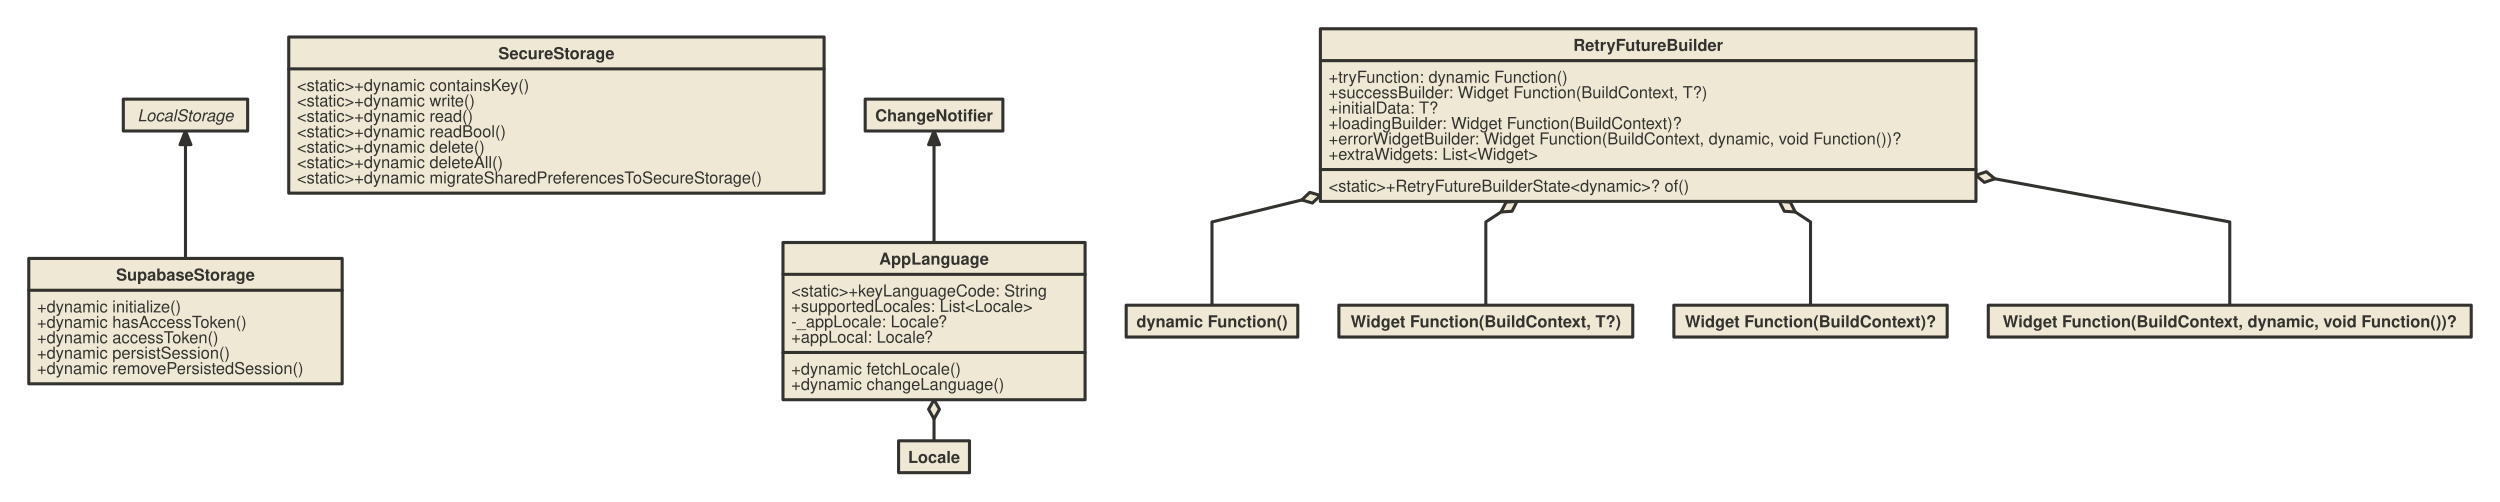
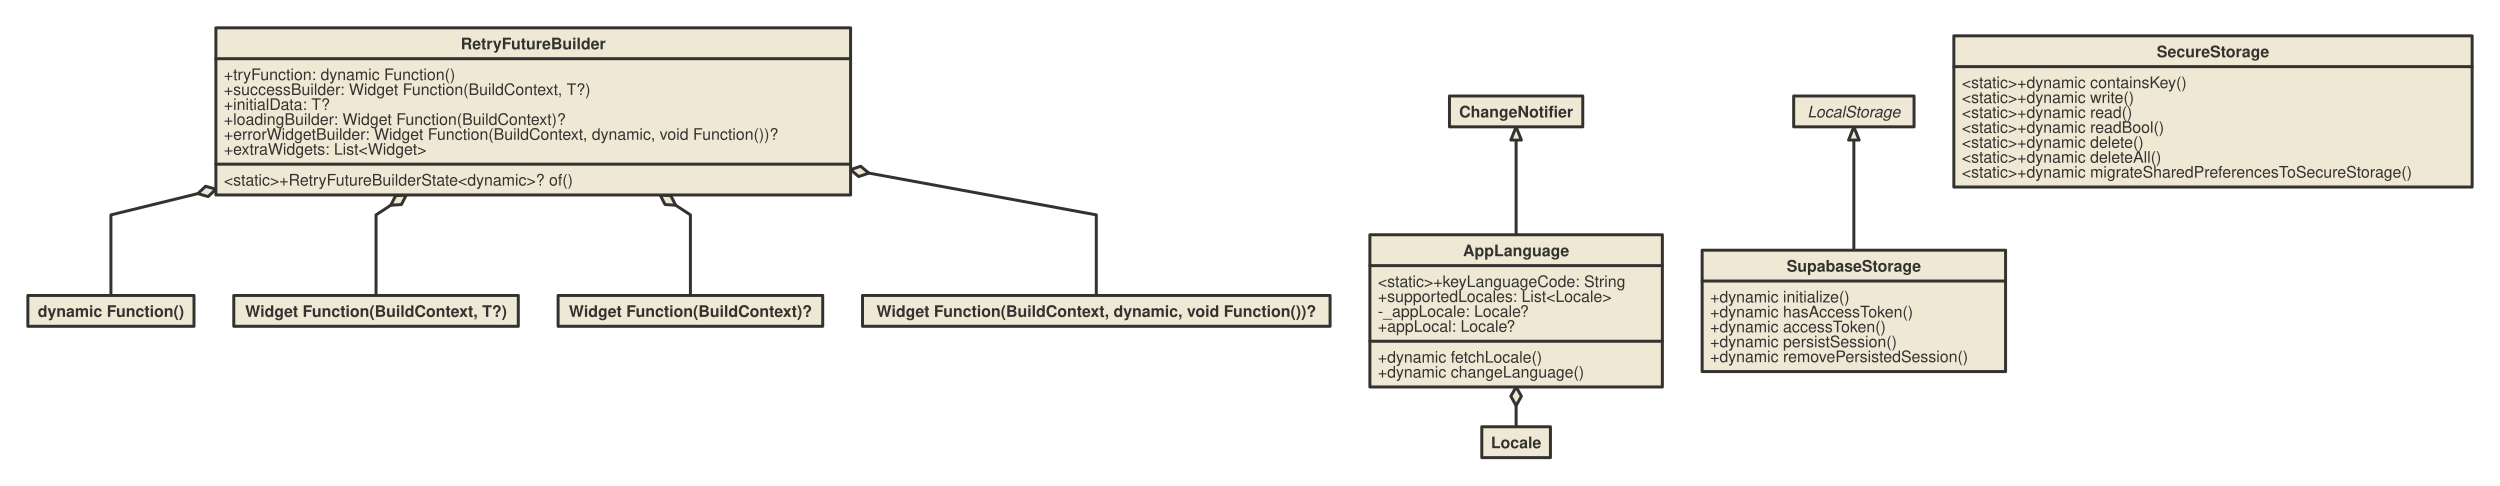
- <svg xmlns="http://www.w3.org/2000/svg" version="1.1" baseProfile="full" width="2433.0" height="488.0" viewbox="0 0 2433 488">
-   <g stroke-width="1.0" text-align="left" font="12pt Helvetica, Arial, sans-serif" font-size="12pt" font-family="Helvetica" font-weight="bold" font-style="normal">
+ <svg xmlns="http://www.w3.org/2000/svg" version="1.1" baseProfile="full" width="2513.0" height="488.0" viewbox="0 0 2513 488">
+   <g stroke-width="1.0" text-align="left" font="12pt Helvetica, Arial, sans-serif" font-size="12pt" font-family="Helvetica" font-weight="normal" font-style="normal">
    <g font-family="Helvetica" font-size="12pt" font-weight="bold" font-style="normal" stroke-width="3.0" stroke-linejoin="round" stroke-linecap="round" stroke="#33322E">
      <g stroke="transparent" fill="transparent">
-         <rect x="0.0" y="0.0" height="488.0" width="2433.0" stroke="none" />
+         <rect x="0.0" y="0.0" height="488.0" width="2513.0" stroke="none" />
      </g>
      <g transform="translate(8, 8)" fill="#33322E">
-         <g transform="translate(20, 20)" fill="#33322E" font-family="Helvetica" font-size="12pt" font-weight="normal" font-style="normal">
-           <path d="M152.5 112.8 L152.5 188 L152.5 223.5 L152.5 223.5 " fill="none" />
-           <path d="M157.8 112.8 L152.5 112.8 L147.2 112.8 L152.5 99.5 Z" />
-           <path d="M881.0 379.7 L881 381 L881 401 L881.0 401.0 " fill="none" />
-           <g fill="#eee8d5">
-             <path d="M886.3 370.3 L881.0 379.7 L875.7 370.3 L881.0 361.0 Z" />
-           </g>
-           <path d="M881.0 112.8 L881 188 L881 208 L881.0 208.0 " fill="none" />
-           <path d="M886.3 112.8 L881.0 112.8 L875.7 112.8 L881.0 99.5 Z" />
-           <path d="M1238.9 166.6 L1151.5 188 L1151.5 269 L1151.5 269.0 " fill="none" />
-           <g fill="#eee8d5">
-             <path d="M1249.2 169.6 L1238.9 166.6 L1246.7 159.2 L1257.0 162.2 Z" />
-           </g>
-           <path d="M1432.8 178.3 L1418 188 L1418 269 L1418.0 269.0 " fill="none" />
-           <g fill="#eee8d5">
-             <path d="M1443.5 177.6 L1432.8 178.3 L1437.7 168.7 L1448.4 168.0 Z" />
-           </g>
-           <path d="M1719.2 178.3 L1734 188 L1734 269 L1734.0 269.0 " fill="none" />
-           <g fill="#eee8d5">
-             <path d="M1714.3 168.7 L1719.2 178.3 L1708.5 177.6 L1703.6 168.0 Z" />
-           </g>
-           <path d="M1913.4 146.0 L2142 188 L2142 269 L2142.0 269.0 " fill="none" />
-           <g fill="#eee8d5">
-             <path d="M1905.1 139.1 L1913.4 146.0 L1903.2 149.5 L1895.0 142.6 Z" />
+         <g transform="translate(20, 20)" fill="#eee8d5" font-family="Helvetica" font-size="12pt" font-weight="normal" font-style="normal">
+           <path d="M170.9 166.6 L83.5 188 L83.5 269 L83.5 269.0 " fill="none" />
+           <g fill="#eee8d5">
+             <path d="M181.2 169.6 L170.9 166.6 L178.7 159.2 L189.0 162.2 Z" />
+           </g>
+           <path d="M364.8 178.3 L350 188 L350 269 L350.0 269.0 " fill="none" />
+           <g fill="#eee8d5">
+             <path d="M375.5 177.6 L364.8 178.3 L369.7 168.7 L380.4 168.0 Z" />
+           </g>
+           <path d="M651.2 178.3 L666 188 L666 269 L666.0 269.0 " fill="none" />
+           <g fill="#eee8d5">
+             <path d="M646.3 168.7 L651.2 178.3 L640.5 177.6 L635.6 168.0 Z" />
+           </g>
+           <path d="M845.4 146.0 L1074 188 L1074 269 L1074.0 269.0 " fill="none" />
+           <g fill="#eee8d5">
+             <path d="M837.1 139.1 L845.4 146.0 L835.2 149.5 L827.0 142.6 Z" />
+           </g>
+           <path d="M1496.0 379.7 L1496 381 L1496 401 L1496.0 401.0 " fill="none" />
+           <g fill="#eee8d5">
+             <path d="M1501.3 370.3 L1496.0 379.7 L1490.7 370.3 L1496.0 361.0 Z" />
+           </g>
+           <path d="M1496.0 112.8 L1496 188 L1496 208 L1496.0 208.0 " fill="none" />
+           <path d="M1501.3 112.8 L1496.0 112.8 L1490.7 112.8 L1496.0 99.5 Z" />
+           <path d="M1835.5 112.8 L1835.5 188 L1835.5 223.5 L1835.5 223.5 " fill="none" />
+           <path d="M1840.8 112.8 L1835.5 112.8 L1830.2 112.8 L1835.5 99.5 Z" />
+           <g data-name="RetryFutureBuilder">
+             <g fill="#eee8d5" stroke="#33322E" data-name="RetryFutureBuilder">
+               <rect x="189.0" y="0.0" height="168.0" width="638.0" data-name="RetryFutureBuilder" />
+               <path d="M189.0 31.0 L827.0 31.0" fill="none" data-name="RetryFutureBuilder" />
+               <path d="M189.0 137.0 L827.0 137.0" fill="none" data-name="RetryFutureBuilder" />
+             </g>
+             <g transform="translate(189, 0)" font-family="Helvetica" font-size="12pt" font-weight="bold" font-style="normal" data-name="RetryFutureBuilder">
+               <g transform="translate(8, 8)" fill="#33322E" text-align="center" data-name="RetryFutureBuilder">
+                 <text x="311.0" y="13.5" stroke="none" text-anchor="middle" data-name="RetryFutureBuilder">RetryFutureBuilder</text>
+               </g>
+             </g>
+             <g transform="translate(189, 31)" font-family="Helvetica" font-size="12pt" font-weight="normal" font-style="normal" data-name="RetryFutureBuilder">
+               <g transform="translate(8, 8)" fill="#33322E" text-align="left" data-name="RetryFutureBuilder">
+                 <text x="0.0" y="13.5" stroke="none" data-name="RetryFutureBuilder">+tryFunction: dynamic Function()</text>
+                 <text x="0.0" y="28.5" stroke="none" data-name="RetryFutureBuilder">+successBuilder: Widget Function(BuildContext, T?)</text>
+                 <text x="0.0" y="43.5" stroke="none" data-name="RetryFutureBuilder">+initialData: T?</text>
+                 <text x="0.0" y="58.5" stroke="none" data-name="RetryFutureBuilder">+loadingBuilder: Widget Function(BuildContext)?</text>
+                 <text x="0.0" y="73.5" stroke="none" data-name="RetryFutureBuilder">+errorWidgetBuilder: Widget Function(BuildContext, dynamic, void Function())?</text>
+                 <text x="0.0" y="88.5" stroke="none" data-name="RetryFutureBuilder">+extraWidgets: List&lt;Widget&gt;</text>
+               </g>
+             </g>
+             <g transform="translate(189, 137)" font-family="Helvetica" font-size="12pt" font-weight="normal" font-style="normal" data-name="RetryFutureBuilder">
+               <g transform="translate(8, 8)" fill="#33322E" text-align="left" data-name="RetryFutureBuilder">
+                 <text x="0.0" y="13.5" stroke="none" data-name="RetryFutureBuilder">&lt;static&gt;+RetryFutureBuilderState&lt;dynamic&gt;? of()</text>
+               </g>
+             </g>
+           </g>
+           <g data-name="dynamic Function()">
+             <g fill="#eee8d5" stroke="#33322E" data-name="dynamic Function()">
+               <rect x="0.0" y="269.0" height="31.0" width="167.0" data-name="dynamic Function()" />
+             </g>
+             <g transform="translate(0, 269)" font-family="Helvetica" font-size="12pt" font-weight="bold" font-style="normal" data-name="dynamic Function()">
+               <g transform="translate(8, 8)" fill="#33322E" text-align="center" data-name="dynamic Function()">
+                 <text x="75.5" y="13.5" stroke="none" text-anchor="middle" data-name="dynamic Function()">dynamic Function()</text>
+               </g>
+             </g>
+           </g>
+           <g data-name="Widget Function(BuildContext, T?)">
+             <g fill="#eee8d5" stroke="#33322E" data-name="Widget Function(BuildContext, T?)">
+               <rect x="207.0" y="269.0" height="31.0" width="286.0" data-name="Widget Function(BuildContext, T?)" />
+             </g>
+             <g transform="translate(207, 269)" font-family="Helvetica" font-size="12pt" font-weight="bold" font-style="normal" data-name="Widget Function(BuildContext, T?)">
+               <g transform="translate(8, 8)" fill="#33322E" text-align="center" data-name="Widget Function(BuildContext, T?)">
+                 <text x="135.0" y="13.5" stroke="none" text-anchor="middle" data-name="Widget Function(BuildContext, T?)">Widget Function(BuildContext, T?)</text>
+               </g>
+             </g>
+           </g>
+           <g data-name="Widget Function(BuildContext)?">
+             <g fill="#eee8d5" stroke="#33322E" data-name="Widget Function(BuildContext)?">
+               <rect x="533.0" y="269.0" height="31.0" width="266.0" data-name="Widget Function(BuildContext)?" />
+             </g>
+             <g transform="translate(533, 269)" font-family="Helvetica" font-size="12pt" font-weight="bold" font-style="normal" data-name="Widget Function(BuildContext)?">
+               <g transform="translate(8, 8)" fill="#33322E" text-align="center" data-name="Widget Function(BuildContext)?">
+                 <text x="125.0" y="13.5" stroke="none" text-anchor="middle" data-name="Widget Function(BuildContext)?">Widget Function(BuildContext)?</text>
+               </g>
+             </g>
+           </g>
+           <g data-name="Widget Function(BuildContext, dynamic, void Function())?">
+             <g fill="#eee8d5" stroke="#33322E" data-name="Widget Function(BuildContext, dynamic, void Function())?">
+               <rect x="839.0" y="269.0" height="31.0" width="470.0" data-name="Widget Function(BuildContext, dynamic, void Function())?" />
+             </g>
+             <g transform="translate(839, 269)" font-family="Helvetica" font-size="12pt" font-weight="bold" font-style="normal" data-name="Widget Function(BuildContext, dynamic, void Function())?">
+               <g transform="translate(8, 8)" fill="#33322E" text-align="center" data-name="Widget Function(BuildContext, dynamic, void Function())?">
+                 <text x="227.0" y="13.5" stroke="none" text-anchor="middle" data-name="Widget Function(BuildContext, dynamic, void Function())?">Widget Function(BuildContext, dynamic, void Function())?</text>
+               </g>
+             </g>
+           </g>
+           <g data-name="AppLanguage">
+             <g fill="#eee8d5" stroke="#33322E" data-name="AppLanguage">
+               <rect x="1349.0" y="208.0" height="153.0" width="294.0" data-name="AppLanguage" />
+               <path d="M1349.0 239.0 L1643.0 239.0" fill="none" data-name="AppLanguage" />
+               <path d="M1349.0 315.0 L1643.0 315.0" fill="none" data-name="AppLanguage" />
+             </g>
+             <g transform="translate(1349, 208)" font-family="Helvetica" font-size="12pt" font-weight="bold" font-style="normal" data-name="AppLanguage">
+               <g transform="translate(8, 8)" fill="#33322E" text-align="center" data-name="AppLanguage">
+                 <text x="139.0" y="13.5" stroke="none" text-anchor="middle" data-name="AppLanguage">AppLanguage</text>
+               </g>
+             </g>
+             <g transform="translate(1349, 239)" font-family="Helvetica" font-size="12pt" font-weight="normal" font-style="normal" data-name="AppLanguage">
+               <g transform="translate(8, 8)" fill="#33322E" text-align="left" data-name="AppLanguage">
+                 <text x="0.0" y="13.5" stroke="none" data-name="AppLanguage">&lt;static&gt;+keyLanguageCode: String</text>
+                 <text x="0.0" y="28.5" stroke="none" data-name="AppLanguage">+supportedLocales: List&lt;Locale&gt;</text>
+                 <text x="0.0" y="43.5" stroke="none" data-name="AppLanguage">-_appLocale: Locale?</text>
+                 <text x="0.0" y="58.5" stroke="none" data-name="AppLanguage">+appLocal: Locale?</text>
+               </g>
+             </g>
+             <g transform="translate(1349, 315)" font-family="Helvetica" font-size="12pt" font-weight="normal" font-style="normal" data-name="AppLanguage">
+               <g transform="translate(8, 8)" fill="#33322E" text-align="left" data-name="AppLanguage">
+                 <text x="0.0" y="13.5" stroke="none" data-name="AppLanguage">+dynamic fetchLocale()</text>
+                 <text x="0.0" y="28.5" stroke="none" data-name="AppLanguage">+dynamic changeLanguage()</text>
+               </g>
+             </g>
+           </g>
+           <g data-name="Locale">
+             <g fill="#eee8d5" stroke="#33322E" data-name="Locale">
+               <rect x="1461.5" y="401.0" height="31.0" width="69.0" data-name="Locale" />
+             </g>
+             <g transform="translate(1461.5, 401)" font-family="Helvetica" font-size="12pt" font-weight="bold" font-style="normal" data-name="Locale">
+               <g transform="translate(8, 8)" fill="#33322E" text-align="center" data-name="Locale">
+                 <text x="26.5" y="13.5" stroke="none" text-anchor="middle" data-name="Locale">Locale</text>
+               </g>
+             </g>
+           </g>
+           <g data-name="ChangeNotifier">
+             <g fill="#eee8d5" stroke="#33322E" data-name="ChangeNotifier">
+               <rect x="1429.0" y="68.5" height="31.0" width="134.0" data-name="ChangeNotifier" />
+             </g>
+             <g transform="translate(1429, 68.5)" font-family="Helvetica" font-size="12pt" font-weight="bold" font-style="normal" data-name="ChangeNotifier">
+               <g transform="translate(8, 8)" fill="#33322E" text-align="center" data-name="ChangeNotifier">
+                 <text x="59.0" y="13.5" stroke="none" text-anchor="middle" data-name="ChangeNotifier">ChangeNotifier</text>
+               </g>
+             </g>
          </g>
          <g data-name="SupabaseStorage">
            <g fill="#eee8d5" stroke="#33322E" data-name="SupabaseStorage">
-               <rect x="0.0" y="223.5" height="122.0" width="305.0" data-name="SupabaseStorage" />
-               <path d="M0.0 254.5 L305.0 254.5" fill="none" data-name="SupabaseStorage" />
-             </g>
-             <g transform="translate(0, 223.5)" font-family="Helvetica" font-size="12pt" font-weight="bold" font-style="normal" data-name="SupabaseStorage">
+               <rect x="1683.0" y="223.5" height="122.0" width="305.0" data-name="SupabaseStorage" />
+               <path d="M1683.0 254.5 L1988.0 254.5" fill="none" data-name="SupabaseStorage" />
+             </g>
+             <g transform="translate(1683, 223.5)" font-family="Helvetica" font-size="12pt" font-weight="bold" font-style="normal" data-name="SupabaseStorage">
              <g transform="translate(8, 8)" fill="#33322E" text-align="center" data-name="SupabaseStorage">
                <text x="144.5" y="13.5" stroke="none" text-anchor="middle" data-name="SupabaseStorage">SupabaseStorage</text>
              </g>
            </g>
-             <g transform="translate(0, 254.5)" font-family="Helvetica" font-size="12pt" font-weight="normal" font-style="normal" data-name="SupabaseStorage">
+             <g transform="translate(1683, 254.5)" font-family="Helvetica" font-size="12pt" font-weight="normal" font-style="normal" data-name="SupabaseStorage">
              <g transform="translate(8, 8)" fill="#33322E" text-align="left" data-name="SupabaseStorage">
                <text x="0.0" y="13.5" stroke="none" data-name="SupabaseStorage">+dynamic initialize()</text>
                <text x="0.0" y="28.5" stroke="none" data-name="SupabaseStorage">+dynamic hasAccessToken()</text>
                <text x="0.0" y="43.5" stroke="none" data-name="SupabaseStorage">+dynamic accessToken()</text>
                <text x="0.0" y="58.5" stroke="none" data-name="SupabaseStorage">+dynamic persistSession()</text>
                <text x="0.0" y="73.5" stroke="none" data-name="SupabaseStorage">+dynamic removePersistedSession()</text>
              </g>
            </g>
          </g>
          <g data-name="LocalStorage">
            <g fill="#eee8d5" stroke="#33322E" data-name="LocalStorage">
-               <rect x="92.0" y="68.5" height="31.0" width="121.0" data-name="LocalStorage" />
-             </g>
-             <g transform="translate(92, 68.5)" font-family="Helvetica" font-size="12pt" font-weight="normal" font-style="italic" data-name="LocalStorage">
+               <rect x="1775.0" y="68.5" height="31.0" width="121.0" data-name="LocalStorage" />
+             </g>
+             <g transform="translate(1775, 68.5)" font-family="Helvetica" font-size="12pt" font-weight="normal" font-style="italic" data-name="LocalStorage">
              <g transform="translate(8, 8)" fill="#33322E" text-align="center" data-name="LocalStorage">
                <text x="52.5" y="13.5" stroke="none" text-anchor="middle" data-name="LocalStorage">LocalStorage</text>
              </g>
            </g>
          </g>
          <g data-name="SecureStorage">
            <g fill="#eee8d5" stroke="#33322E" data-name="SecureStorage">
-               <rect x="253.0" y="8.0" height="152.0" width="521.0" data-name="SecureStorage" />
-               <path d="M253.0 39.0 L774.0 39.0" fill="none" data-name="SecureStorage" />
-             </g>
-             <g transform="translate(253, 8)" font-family="Helvetica" font-size="12pt" font-weight="bold" font-style="normal" data-name="SecureStorage">
+               <rect x="1936.0" y="8.0" height="152.0" width="521.0" data-name="SecureStorage" />
+               <path d="M1936.0 39.0 L2457.0 39.0" fill="none" data-name="SecureStorage" />
+             </g>
+             <g transform="translate(1936, 8)" font-family="Helvetica" font-size="12pt" font-weight="bold" font-style="normal" data-name="SecureStorage">
              <g transform="translate(8, 8)" fill="#33322E" text-align="center" data-name="SecureStorage">
                <text x="252.5" y="13.5" stroke="none" text-anchor="middle" data-name="SecureStorage">SecureStorage</text>
              </g>
            </g>
-             <g transform="translate(253, 39)" font-family="Helvetica" font-size="12pt" font-weight="normal" font-style="normal" data-name="SecureStorage">
+             <g transform="translate(1936, 39)" font-family="Helvetica" font-size="12pt" font-weight="normal" font-style="normal" data-name="SecureStorage">
              <g transform="translate(8, 8)" fill="#33322E" text-align="left" data-name="SecureStorage">
                <text x="0.0" y="13.5" stroke="none" data-name="SecureStorage">&lt;static&gt;+dynamic containsKey()</text>
                <text x="0.0" y="28.5" stroke="none" data-name="SecureStorage">&lt;static&gt;+dynamic write()</text>
                <text x="0.0" y="43.5" stroke="none" data-name="SecureStorage">&lt;static&gt;+dynamic read()</text>
                <text x="0.0" y="58.5" stroke="none" data-name="SecureStorage">&lt;static&gt;+dynamic readBool()</text>
                <text x="0.0" y="73.5" stroke="none" data-name="SecureStorage">&lt;static&gt;+dynamic delete()</text>
                <text x="0.0" y="88.5" stroke="none" data-name="SecureStorage">&lt;static&gt;+dynamic deleteAll()</text>
                <text x="0.0" y="103.5" stroke="none" data-name="SecureStorage">&lt;static&gt;+dynamic migrateSharedPreferencesToSecureStorage()</text>
              </g>
            </g>
          </g>
-           <g data-name="AppLanguage">
-             <g fill="#eee8d5" stroke="#33322E" data-name="AppLanguage">
-               <rect x="734.0" y="208.0" height="153.0" width="294.0" data-name="AppLanguage" />
-               <path d="M734.0 239.0 L1028.0 239.0" fill="none" data-name="AppLanguage" />
-               <path d="M734.0 315.0 L1028.0 315.0" fill="none" data-name="AppLanguage" />
-             </g>
-             <g transform="translate(734, 208)" font-family="Helvetica" font-size="12pt" font-weight="bold" font-style="normal" data-name="AppLanguage">
-               <g transform="translate(8, 8)" fill="#33322E" text-align="center" data-name="AppLanguage">
-                 <text x="139.0" y="13.5" stroke="none" text-anchor="middle" data-name="AppLanguage">AppLanguage</text>
-               </g>
-             </g>
-             <g transform="translate(734, 239)" font-family="Helvetica" font-size="12pt" font-weight="normal" font-style="normal" data-name="AppLanguage">
-               <g transform="translate(8, 8)" fill="#33322E" text-align="left" data-name="AppLanguage">
-                 <text x="0.0" y="13.5" stroke="none" data-name="AppLanguage">&lt;static&gt;+keyLanguageCode: String</text>
-                 <text x="0.0" y="28.5" stroke="none" data-name="AppLanguage">+supportedLocales: List&lt;Locale&gt;</text>
-                 <text x="0.0" y="43.5" stroke="none" data-name="AppLanguage">-_appLocale: Locale?</text>
-                 <text x="0.0" y="58.5" stroke="none" data-name="AppLanguage">+appLocal: Locale?</text>
-               </g>
-             </g>
-             <g transform="translate(734, 315)" font-family="Helvetica" font-size="12pt" font-weight="normal" font-style="normal" data-name="AppLanguage">
-               <g transform="translate(8, 8)" fill="#33322E" text-align="left" data-name="AppLanguage">
-                 <text x="0.0" y="13.5" stroke="none" data-name="AppLanguage">+dynamic fetchLocale()</text>
-                 <text x="0.0" y="28.5" stroke="none" data-name="AppLanguage">+dynamic changeLanguage()</text>
-               </g>
-             </g>
-           </g>
-           <g data-name="Locale">
-             <g fill="#eee8d5" stroke="#33322E" data-name="Locale">
-               <rect x="846.5" y="401.0" height="31.0" width="69.0" data-name="Locale" />
-             </g>
-             <g transform="translate(846.5, 401)" font-family="Helvetica" font-size="12pt" font-weight="bold" font-style="normal" data-name="Locale">
-               <g transform="translate(8, 8)" fill="#33322E" text-align="center" data-name="Locale">
-                 <text x="26.5" y="13.5" stroke="none" text-anchor="middle" data-name="Locale">Locale</text>
-               </g>
-             </g>
-           </g>
-           <g data-name="ChangeNotifier">
-             <g fill="#eee8d5" stroke="#33322E" data-name="ChangeNotifier">
-               <rect x="814.0" y="68.5" height="31.0" width="134.0" data-name="ChangeNotifier" />
-             </g>
-             <g transform="translate(814, 68.5)" font-family="Helvetica" font-size="12pt" font-weight="bold" font-style="normal" data-name="ChangeNotifier">
-               <g transform="translate(8, 8)" fill="#33322E" text-align="center" data-name="ChangeNotifier">
-                 <text x="59.0" y="13.5" stroke="none" text-anchor="middle" data-name="ChangeNotifier">ChangeNotifier</text>
-               </g>
-             </g>
-           </g>
-           <g data-name="RetryFutureBuilder">
-             <g fill="#eee8d5" stroke="#33322E" data-name="RetryFutureBuilder">
-               <rect x="1257.0" y="0.0" height="168.0" width="638.0" data-name="RetryFutureBuilder" />
-               <path d="M1257.0 31.0 L1895.0 31.0" fill="none" data-name="RetryFutureBuilder" />
-               <path d="M1257.0 137.0 L1895.0 137.0" fill="none" data-name="RetryFutureBuilder" />
-             </g>
-             <g transform="translate(1257, 0)" font-family="Helvetica" font-size="12pt" font-weight="bold" font-style="normal" data-name="RetryFutureBuilder">
-               <g transform="translate(8, 8)" fill="#33322E" text-align="center" data-name="RetryFutureBuilder">
-                 <text x="311.0" y="13.5" stroke="none" text-anchor="middle" data-name="RetryFutureBuilder">RetryFutureBuilder</text>
-               </g>
-             </g>
-             <g transform="translate(1257, 31)" font-family="Helvetica" font-size="12pt" font-weight="normal" font-style="normal" data-name="RetryFutureBuilder">
-               <g transform="translate(8, 8)" fill="#33322E" text-align="left" data-name="RetryFutureBuilder">
-                 <text x="0.0" y="13.5" stroke="none" data-name="RetryFutureBuilder">+tryFunction: dynamic Function()</text>
-                 <text x="0.0" y="28.5" stroke="none" data-name="RetryFutureBuilder">+successBuilder: Widget Function(BuildContext, T?)</text>
-                 <text x="0.0" y="43.5" stroke="none" data-name="RetryFutureBuilder">+initialData: T?</text>
-                 <text x="0.0" y="58.5" stroke="none" data-name="RetryFutureBuilder">+loadingBuilder: Widget Function(BuildContext)?</text>
-                 <text x="0.0" y="73.5" stroke="none" data-name="RetryFutureBuilder">+errorWidgetBuilder: Widget Function(BuildContext, dynamic, void Function())?</text>
-                 <text x="0.0" y="88.5" stroke="none" data-name="RetryFutureBuilder">+extraWidgets: List&lt;Widget&gt;</text>
-               </g>
-             </g>
-             <g transform="translate(1257, 137)" font-family="Helvetica" font-size="12pt" font-weight="normal" font-style="normal" data-name="RetryFutureBuilder">
-               <g transform="translate(8, 8)" fill="#33322E" text-align="left" data-name="RetryFutureBuilder">
-                 <text x="0.0" y="13.5" stroke="none" data-name="RetryFutureBuilder">&lt;static&gt;+RetryFutureBuilderState&lt;dynamic&gt;? of()</text>
-               </g>
-             </g>
-           </g>
-           <g data-name="dynamic Function()">
-             <g fill="#eee8d5" stroke="#33322E" data-name="dynamic Function()">
-               <rect x="1068.0" y="269.0" height="31.0" width="167.0" data-name="dynamic Function()" />
-             </g>
-             <g transform="translate(1068, 269)" font-family="Helvetica" font-size="12pt" font-weight="bold" font-style="normal" data-name="dynamic Function()">
-               <g transform="translate(8, 8)" fill="#33322E" text-align="center" data-name="dynamic Function()">
-                 <text x="75.5" y="13.5" stroke="none" text-anchor="middle" data-name="dynamic Function()">dynamic Function()</text>
-               </g>
-             </g>
-           </g>
-           <g data-name="Widget Function(BuildContext, T?)">
-             <g fill="#eee8d5" stroke="#33322E" data-name="Widget Function(BuildContext, T?)">
-               <rect x="1275.0" y="269.0" height="31.0" width="286.0" data-name="Widget Function(BuildContext, T?)" />
-             </g>
-             <g transform="translate(1275, 269)" font-family="Helvetica" font-size="12pt" font-weight="bold" font-style="normal" data-name="Widget Function(BuildContext, T?)">
-               <g transform="translate(8, 8)" fill="#33322E" text-align="center" data-name="Widget Function(BuildContext, T?)">
-                 <text x="135.0" y="13.5" stroke="none" text-anchor="middle" data-name="Widget Function(BuildContext, T?)">Widget Function(BuildContext, T?)</text>
-               </g>
-             </g>
-           </g>
-           <g data-name="Widget Function(BuildContext)?">
-             <g fill="#eee8d5" stroke="#33322E" data-name="Widget Function(BuildContext)?">
-               <rect x="1601.0" y="269.0" height="31.0" width="266.0" data-name="Widget Function(BuildContext)?" />
-             </g>
-             <g transform="translate(1601, 269)" font-family="Helvetica" font-size="12pt" font-weight="bold" font-style="normal" data-name="Widget Function(BuildContext)?">
-               <g transform="translate(8, 8)" fill="#33322E" text-align="center" data-name="Widget Function(BuildContext)?">
-                 <text x="125.0" y="13.5" stroke="none" text-anchor="middle" data-name="Widget Function(BuildContext)?">Widget Function(BuildContext)?</text>
-               </g>
-             </g>
-           </g>
-           <g data-name="Widget Function(BuildContext, dynamic, void Function())?">
-             <g fill="#eee8d5" stroke="#33322E" data-name="Widget Function(BuildContext, dynamic, void Function())?">
-               <rect x="1907.0" y="269.0" height="31.0" width="470.0" data-name="Widget Function(BuildContext, dynamic, void Function())?" />
-             </g>
-             <g transform="translate(1907, 269)" font-family="Helvetica" font-size="12pt" font-weight="bold" font-style="normal" data-name="Widget Function(BuildContext, dynamic, void Function())?">
-               <g transform="translate(8, 8)" fill="#33322E" text-align="center" data-name="Widget Function(BuildContext, dynamic, void Function())?">
-                 <text x="227.0" y="13.5" stroke="none" text-anchor="middle" data-name="Widget Function(BuildContext, dynamic, void Function())?">Widget Function(BuildContext, dynamic, void Function())?</text>
-               </g>
-             </g>
-           </g>
        </g>
      </g>
    </g>
  </g>
</svg>
